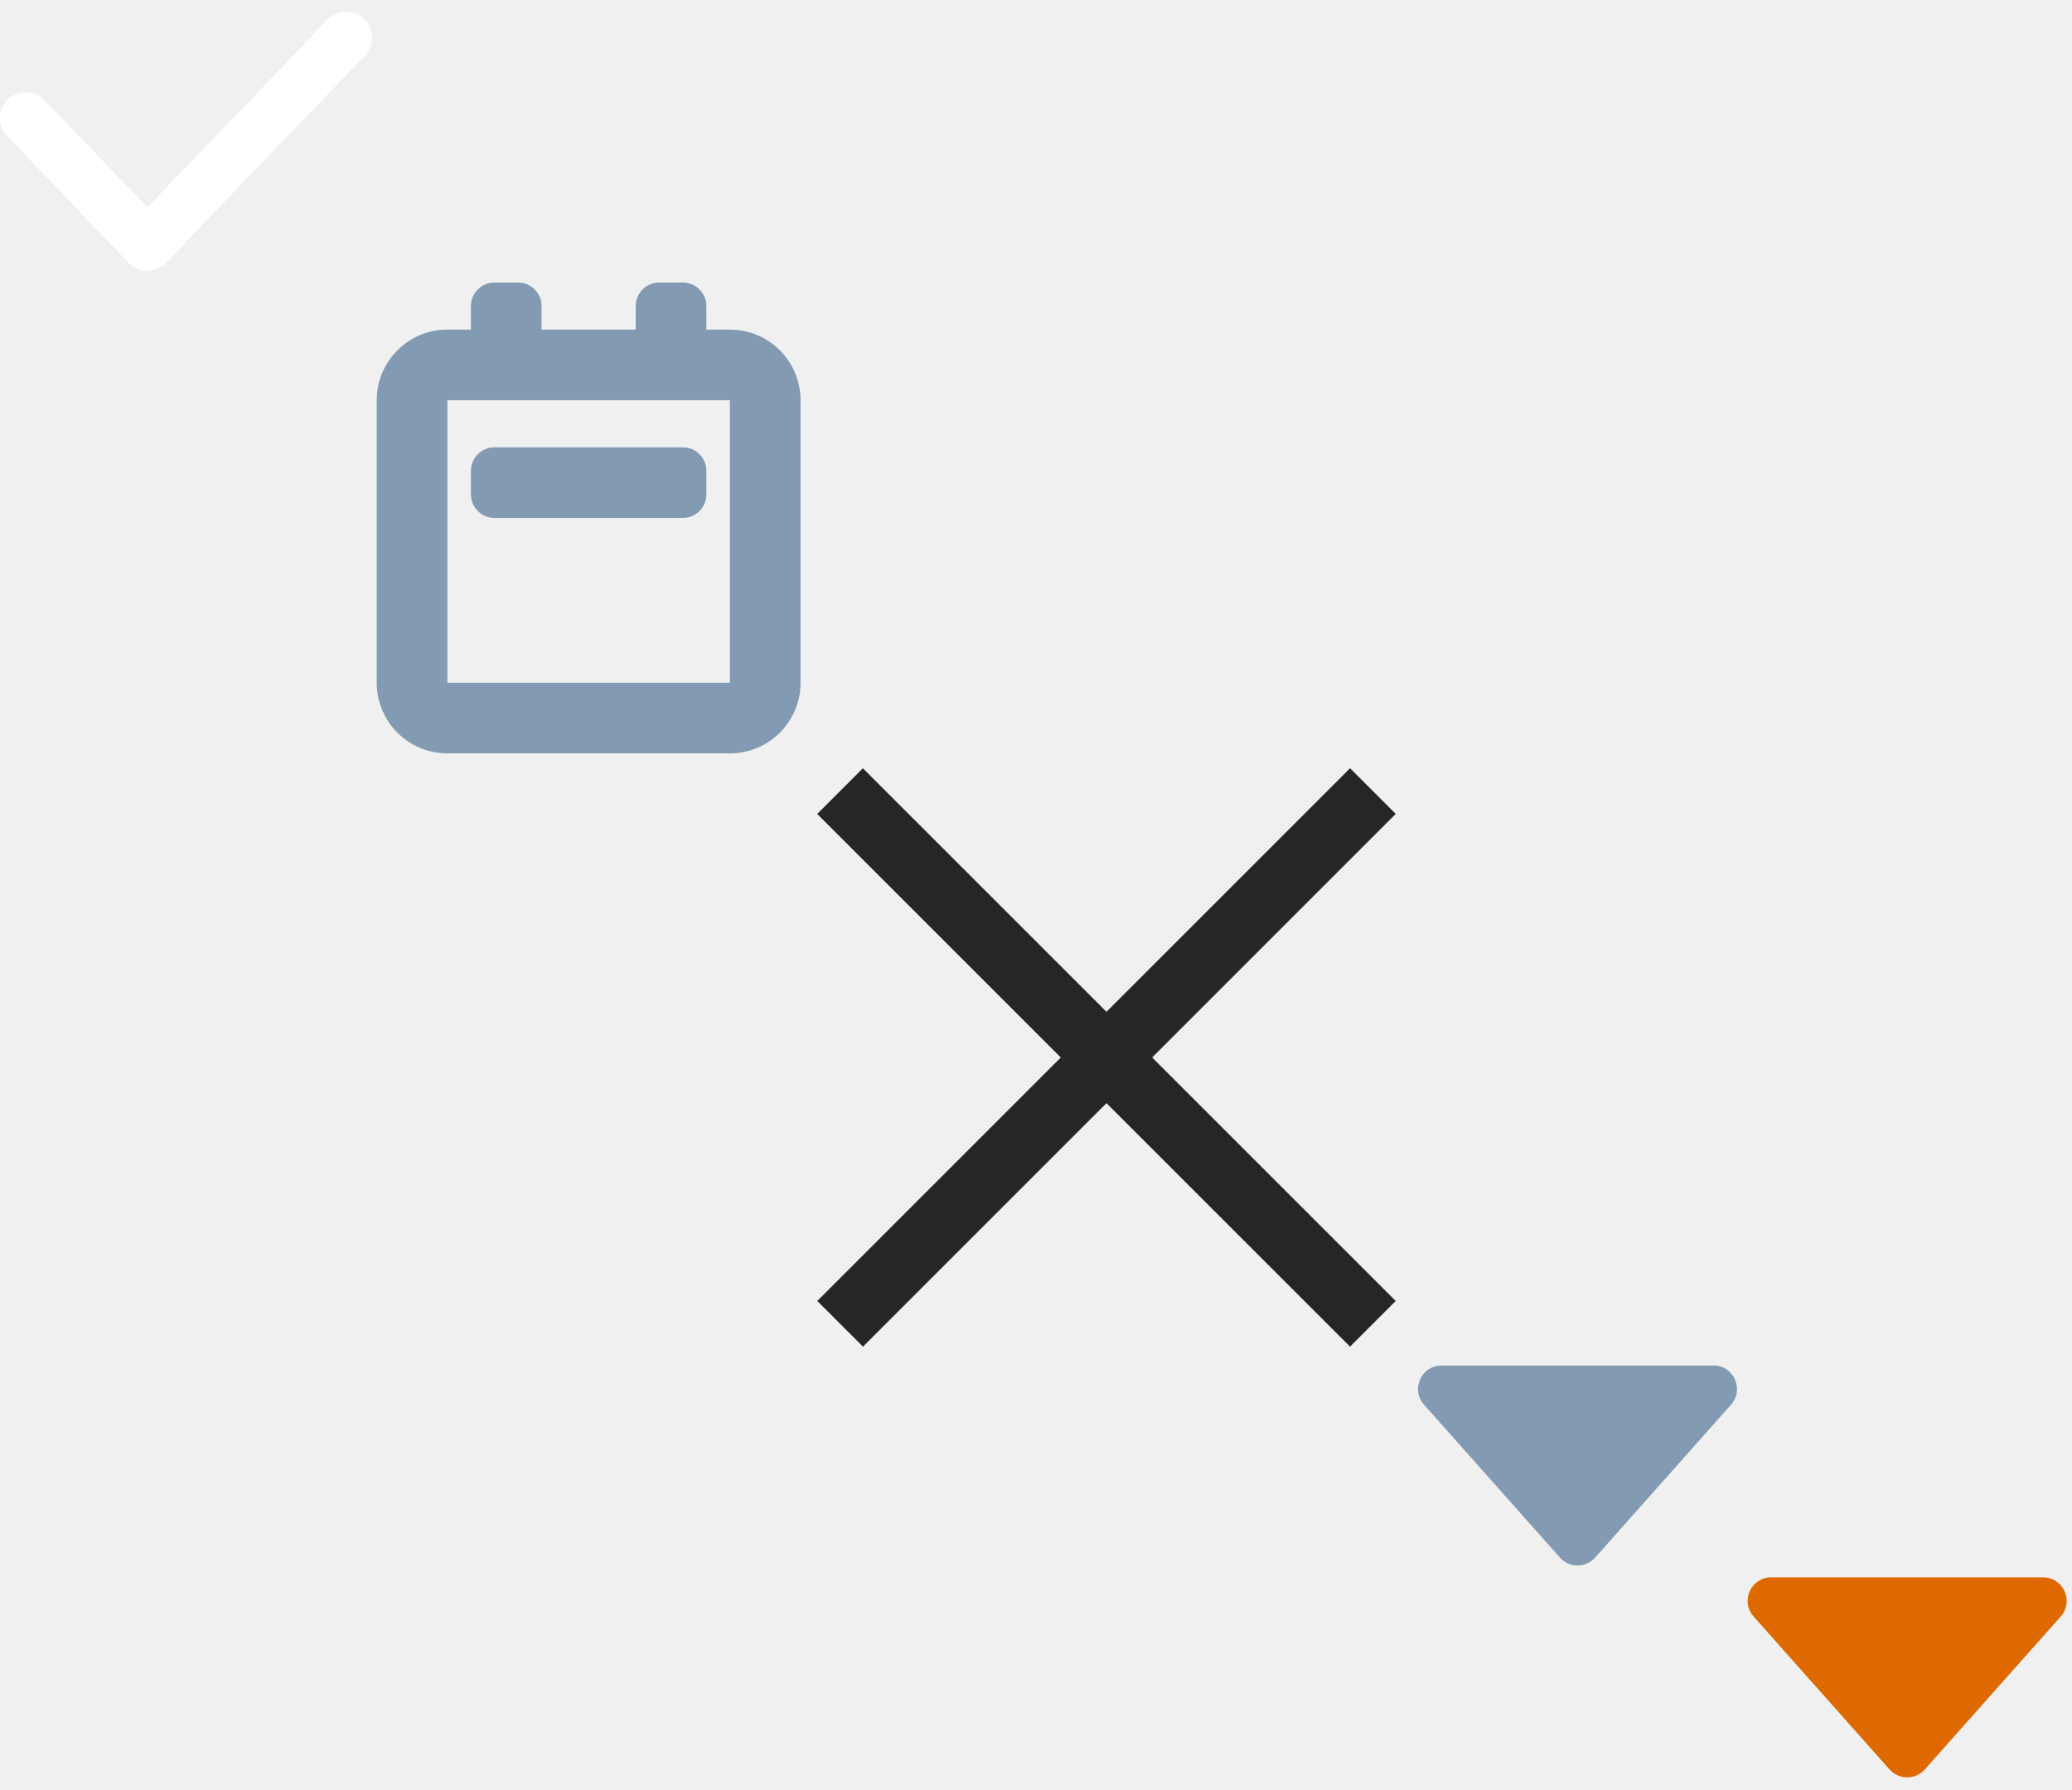
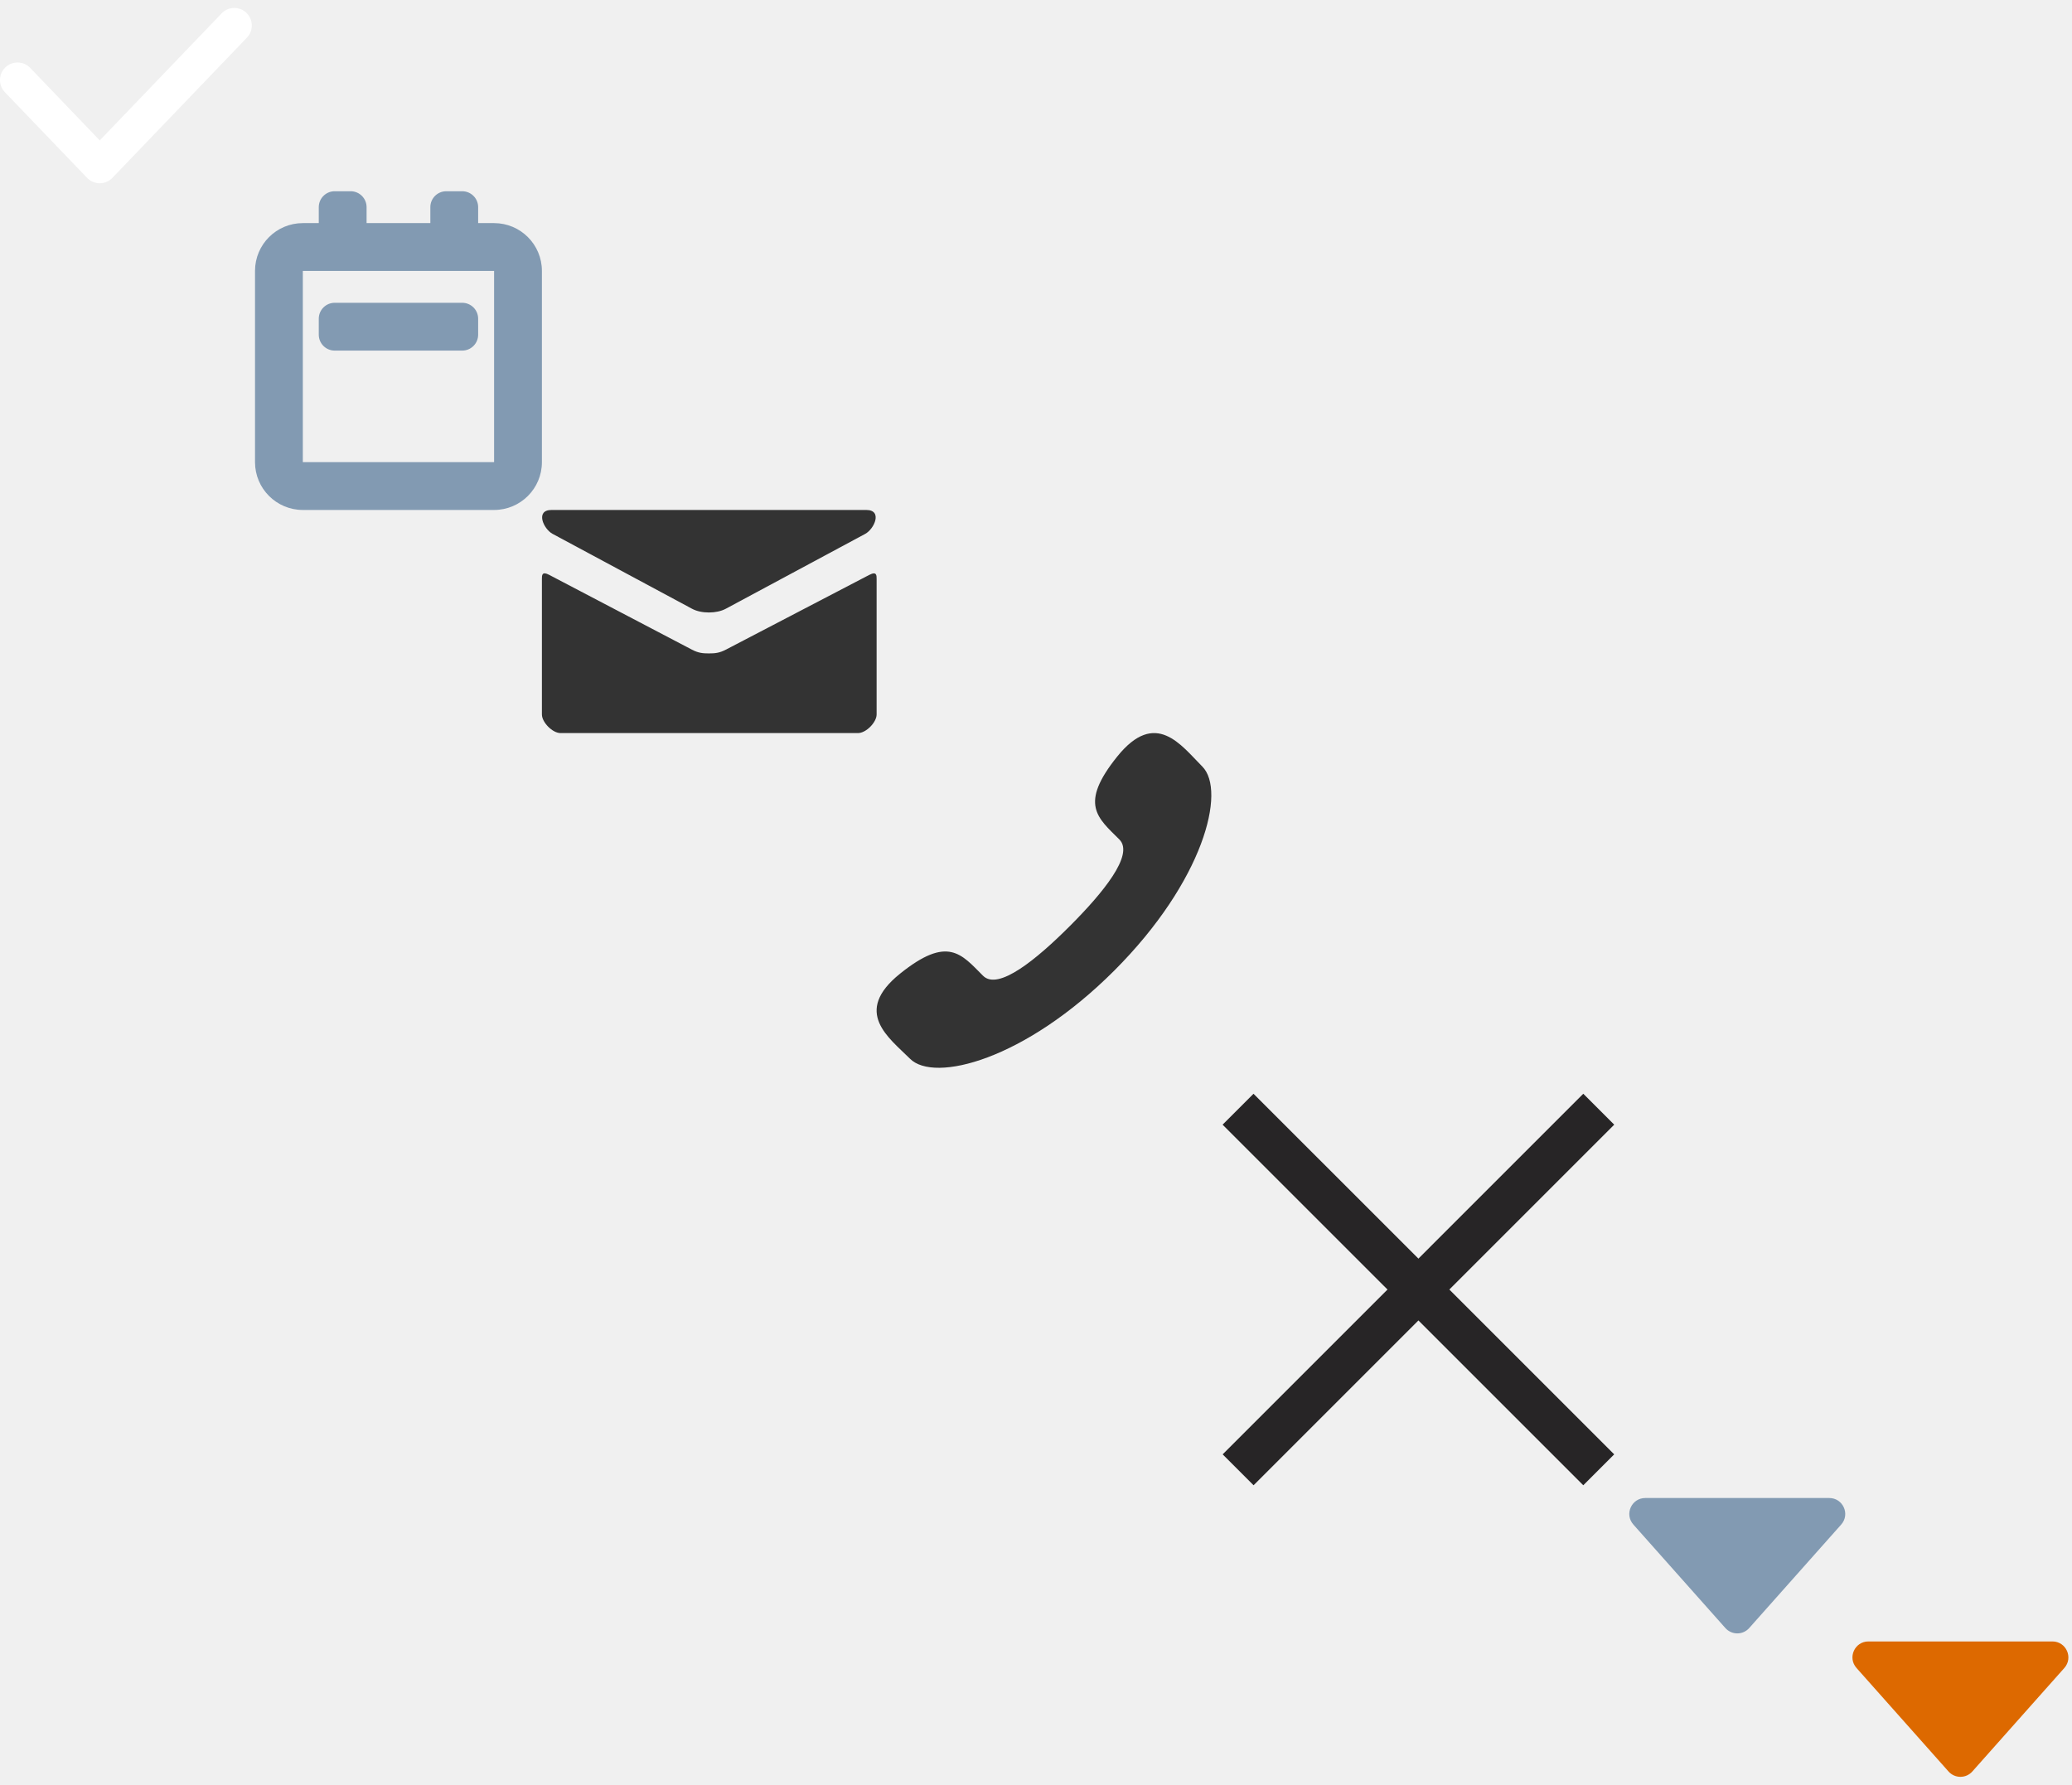
- <svg xmlns="http://www.w3.org/2000/svg" width="88" height="76" viewBox="0 0 88 76">
+ <svg xmlns="http://www.w3.org/2000/svg" width="130" height="112" viewBox="0 0 130 112">
  <svg width="16" height="12" fill="none" viewBox="0 0 16 12" id="form-checkbox-tick">
    <path fill-rule="evenodd" clip-rule="evenodd" d="M15.461.806a1.1 1.1 0 01.033 1.555l-8.442 8.8a1.1 1.1 0 01-1.587 0L.306 5.785A1.1 1.1 0 011.894 4.26l4.365 4.55L13.906.839a1.1 1.1 0 011.555-.033z" fill="#fff" />
  </svg>
  <svg width="18" height="20" fill="none" viewBox="0 0 18 20" id="input-date" x="16" y="12">
    <path fill-rule="evenodd" clip-rule="evenodd" d="M12 0a1 1 0 00-1 1v1H7V1a1 1 0 00-1-1H5a1 1 0 00-1 1v1H3a3 3 0 00-3 3v12a3 3 0 003 3h12a3 3 0 003-3V5a3 3 0 00-3-3h-1V1a1 1 0 00-1-1h-1zM3 5h12v12H3V5zm1 4a1 1 0 001 1h8a1 1 0 001-1V8a1 1 0 00-1-1H5a1 1 0 00-1 1v1z" fill="#829AB2" />
  </svg>
-   <svg width="26" height="26" fill="none" viewBox="0 0 26 26" id="popup-close" x="34" y="32">
+   <svg width="21" height="14" fill="none" viewBox="0 0 21 14" id="mail" x="34" y="32">
+     <path d="M.67 1.5l8.75 4.7c.294.158.674.233 1.057.233.382 0 .763-.075 1.057-.232.294-.158 8.18-4.395 8.75-4.7.57-.307 1.11-1.501.063-1.501H.607C-.438 0 .1 1.194.67 1.5zm19.878 2.57c-.647.338-8.618 4.491-9.014 4.699-.397.207-.675.232-1.057.232-.383 0-.66-.025-1.057-.232-.397-.208-8.322-4.362-8.97-4.7-.455-.238-.45.041-.45.256v8.508C0 13.323.66 14 1.167 14h18.666C20.34 14 21 13.323 21 12.833V4.326c0-.215.005-.493-.451-.255z" fill="#333" />
+   </svg>
+   <svg width="21" height="22" fill="none" viewBox="0 0 21 22" id="phone" x="55" y="46">
+     <path d="M12.116 12.117c-2.078 2.076-4.486 4.064-5.438 3.112-1.361-1.361-2.202-2.548-5.206-.133-3.002 2.413-.696 4.022.624 5.34 1.523 1.523 7.2.082 12.811-5.528 5.61-5.612 7.048-11.289 5.524-12.812-1.32-1.32-2.921-3.626-5.335-.623-2.414 3.002-1.228 3.843.136 5.205.948.952-1.039 3.36-3.116 5.439z" fill="#333" />
+   </svg>
+   <svg width="26" height="26" fill="none" viewBox="0 0 26 26" id="popup-close" x="76" y="68">
    <path d="M25.276 23.26L2.648.633l-1.94 1.94L23.337 25.2l1.94-1.94z" fill="#272526" />
    <path d="M23.338.632L.711 23.26l1.94 1.94L25.278 2.572l-1.94-1.94z" fill="#272526" />
  </svg>
-   <svg width="14" height="9" fill="none" viewBox="0 0 14 9" id="select2-arrow" x="60" y="58">
+   <svg width="14" height="9" fill="none" viewBox="0 0 14 9" id="select2-arrow" x="102" y="94">
    <path d="M.48 1.664C-.095 1.02.363 0 1.226 0h11.546c.863 0 1.32 1.02.748 1.664L7.747 8.16a1 1 0 01-1.494 0L.479 1.664z" fill="#829AB2" />
  </svg>
-   <svg width="14" height="9" fill="none" viewBox="0 0 14 9" id="select2-arrow-active" x="74" y="67">
+   <svg width="14" height="9" fill="none" viewBox="0 0 14 9" id="select2-arrow-active" x="116" y="103">
    <path d="M.48 1.664C-.095 1.02.363 0 1.226 0h11.546c.863 0 1.32 1.02.748 1.664L7.747 8.16a1 1 0 01-1.494 0L.479 1.664z" fill="#DD6900" />
  </svg>
</svg>
